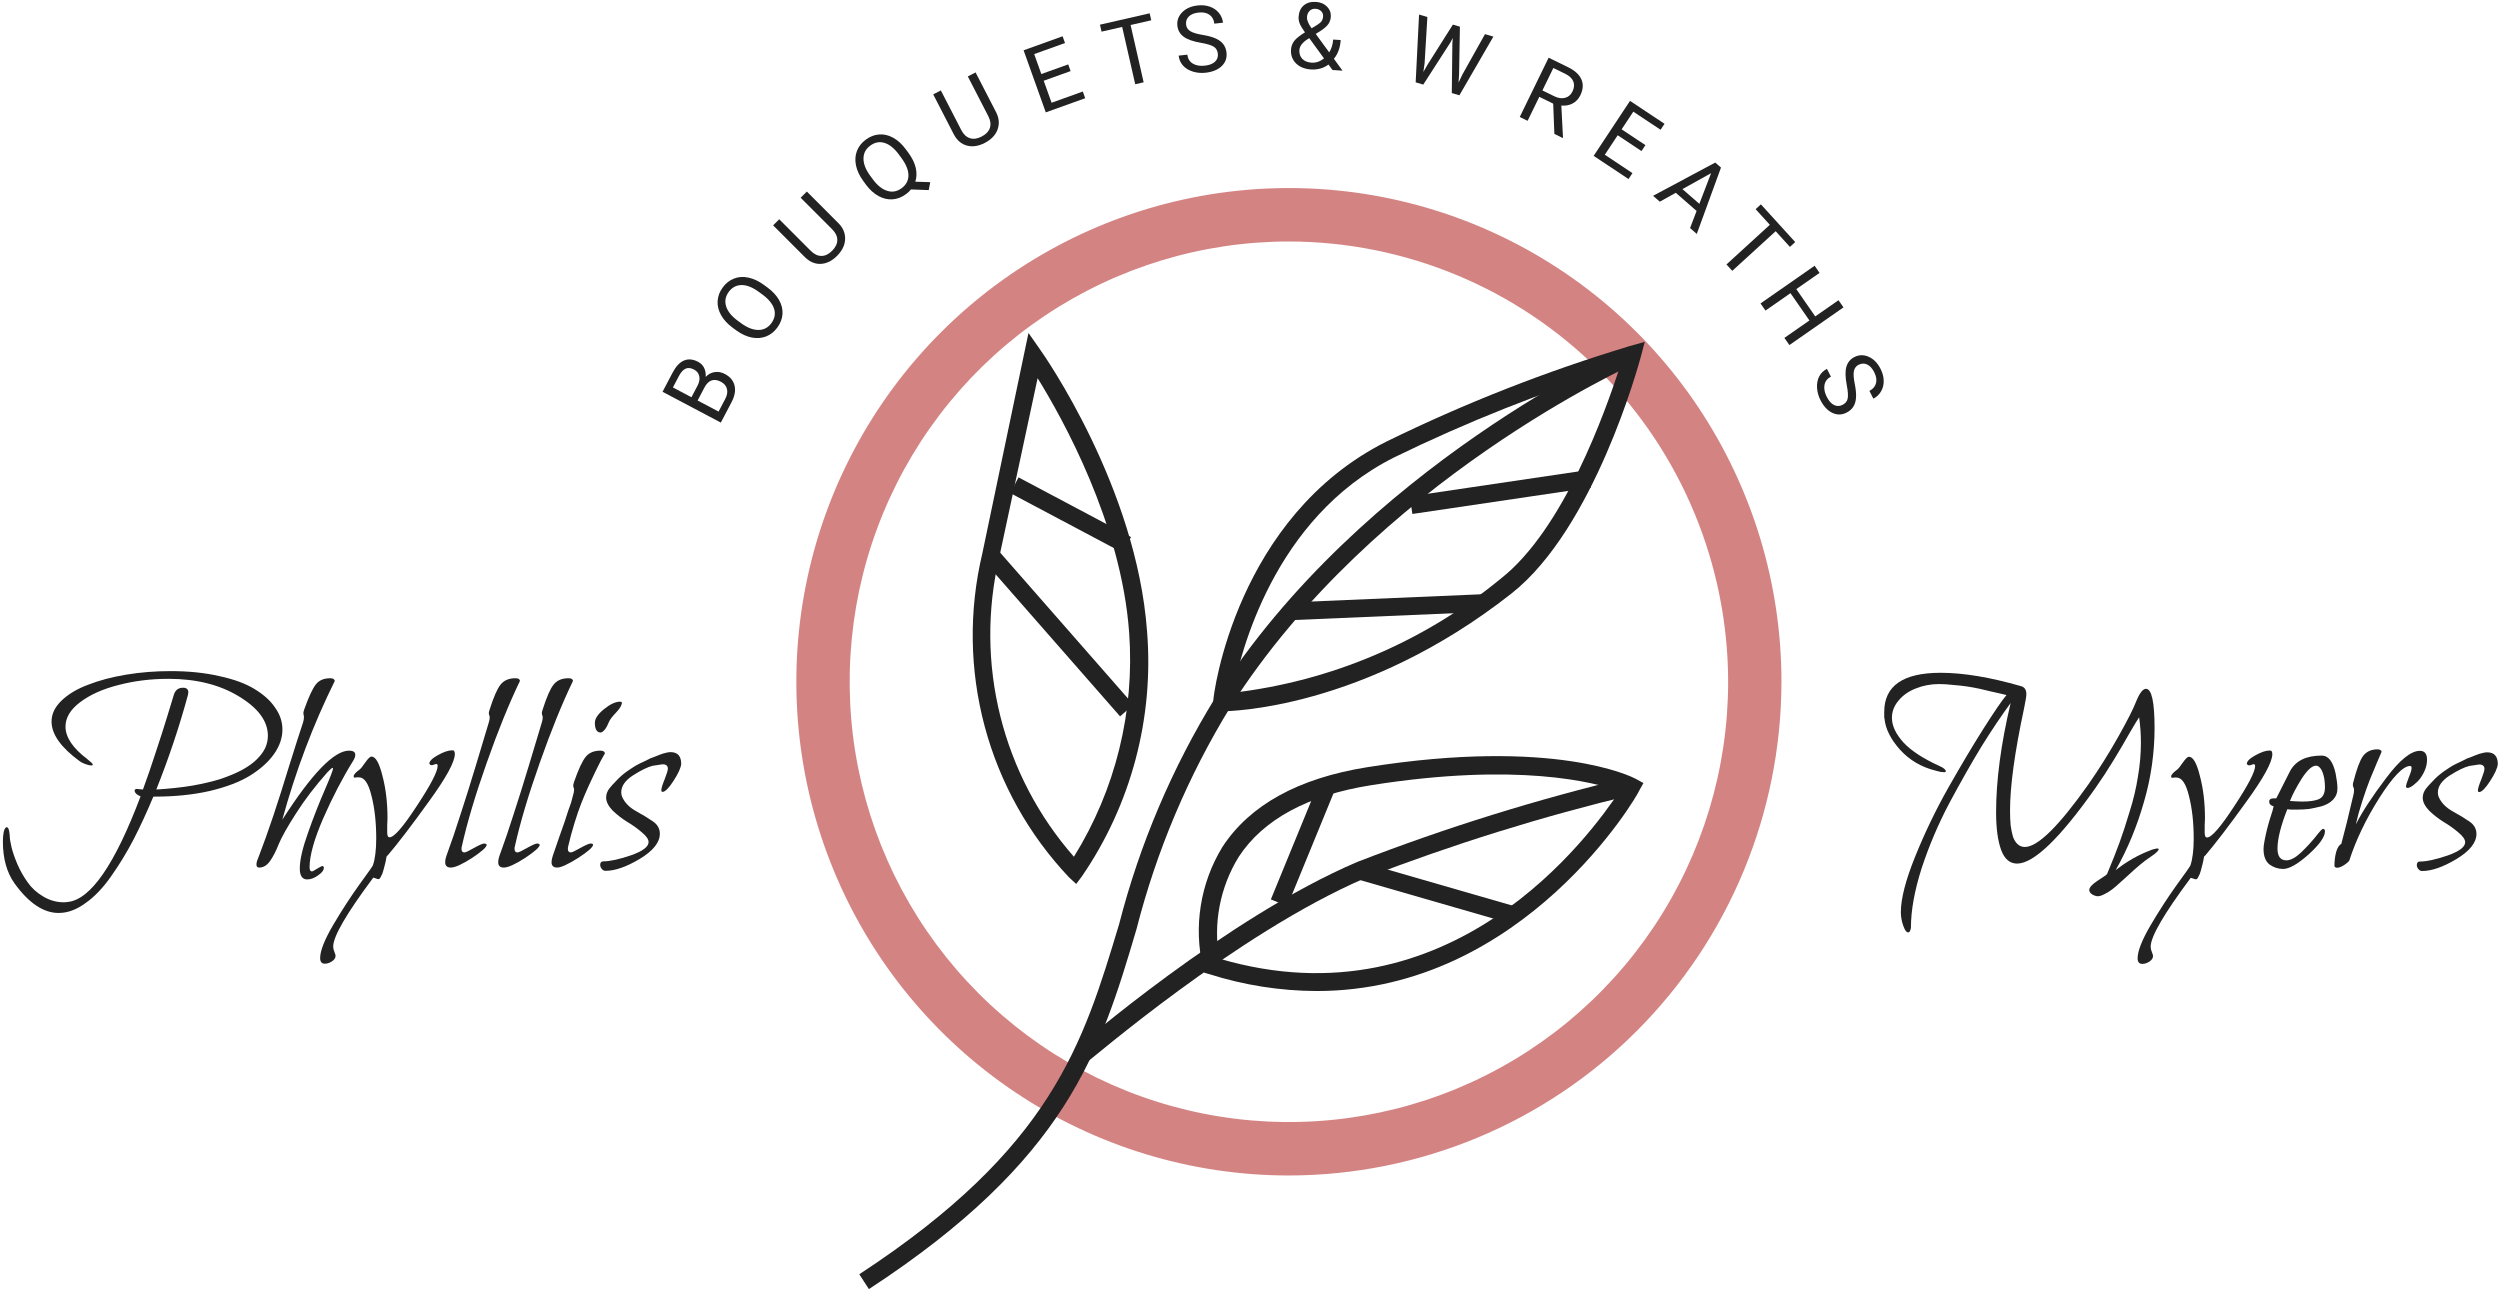
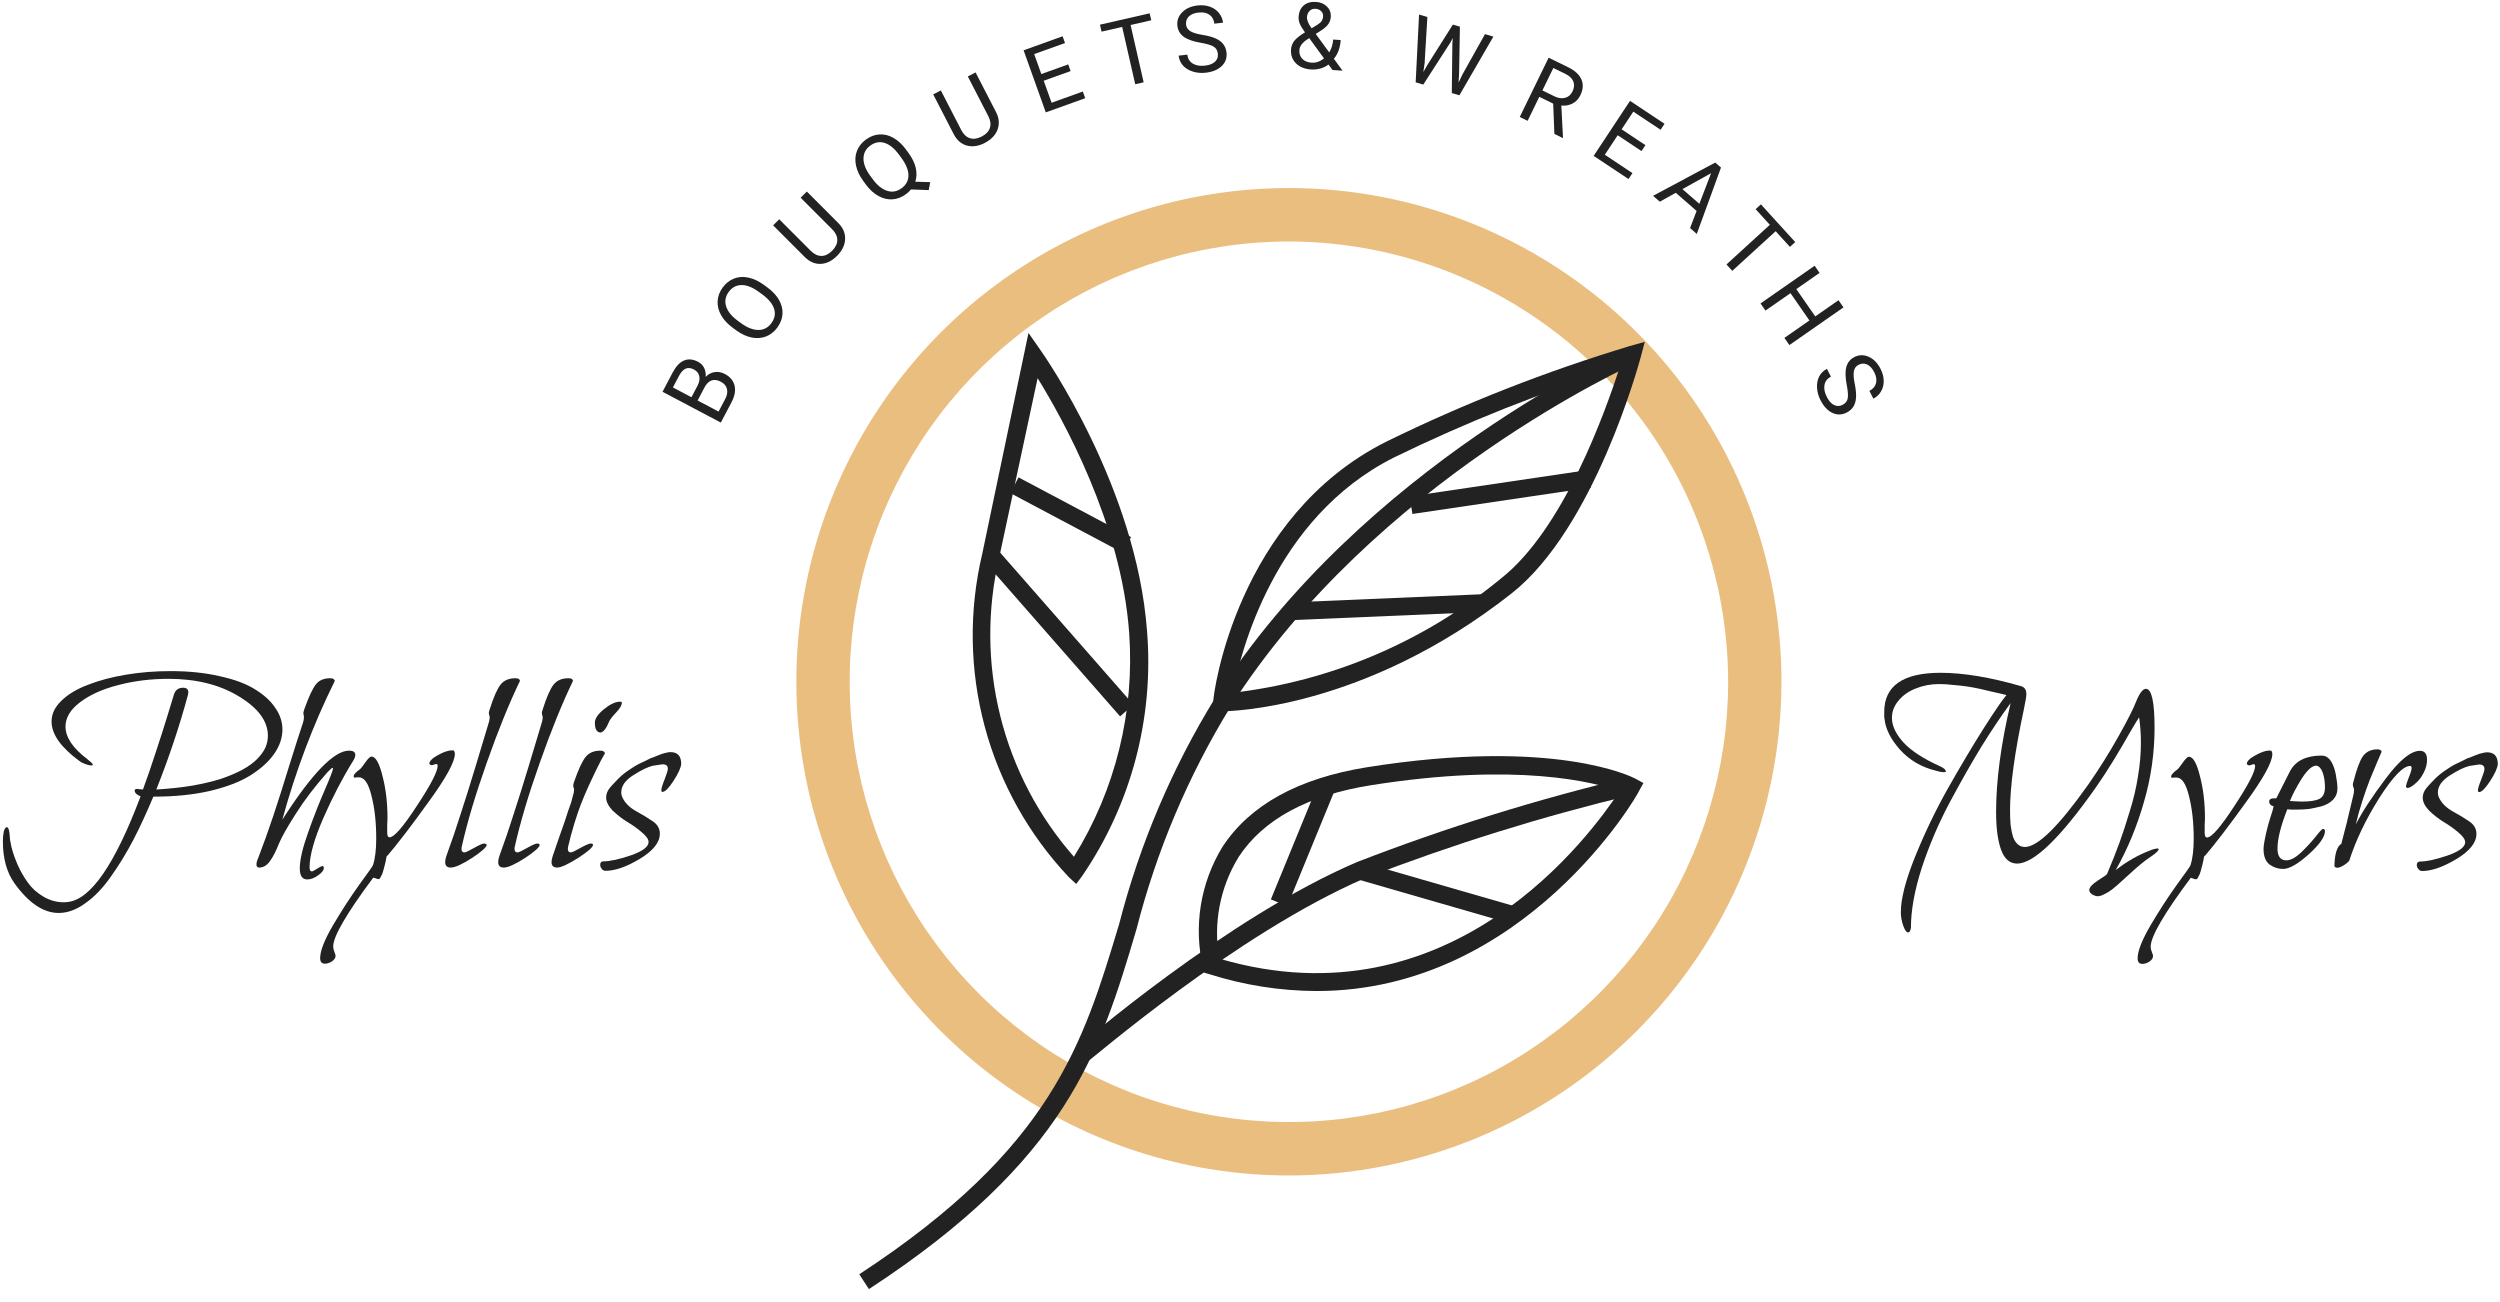
<svg xmlns="http://www.w3.org/2000/svg" width="194" height="101" viewBox="0 0 194 101" fill="none">
-   <path d="M100.019 91.218C92.459 91.218 85.069 88.971 78.784 84.761C72.498 80.551 67.599 74.567 64.706 67.567C61.813 60.566 61.056 52.862 62.531 45.431C64.006 37.999 67.646 31.172 72.992 25.814C78.337 20.456 85.148 16.807 92.562 15.329C99.976 13.85 107.662 14.609 114.646 17.509C121.63 20.409 127.599 25.319 131.799 31.62C135.999 37.92 138.241 45.328 138.241 52.905C138.229 63.062 134.198 72.801 127.033 79.983C119.867 87.165 110.152 91.206 100.019 91.218ZM100.019 18.74C93.278 18.74 86.688 20.743 81.082 24.497C75.477 28.252 71.108 33.588 68.529 39.831C65.949 46.073 65.274 52.943 66.589 59.57C67.904 66.198 71.15 72.285 75.917 77.064C80.684 81.842 86.757 85.096 93.369 86.414C99.981 87.732 106.834 87.056 113.063 84.47C119.291 81.884 124.614 77.505 128.359 71.886C132.105 66.268 134.104 59.662 134.104 52.905C134.092 43.847 130.497 35.164 124.107 28.759C117.718 22.355 109.055 18.752 100.019 18.74Z" fill="#ab0909" fill-opacity="0.5" />
+   <path d="M100.019 91.218C92.459 91.218 85.069 88.971 78.784 84.761C72.498 80.551 67.599 74.567 64.706 67.567C61.813 60.566 61.056 52.862 62.531 45.431C64.006 37.999 67.646 31.172 72.992 25.814C78.337 20.456 85.148 16.807 92.562 15.329C99.976 13.85 107.662 14.609 114.646 17.509C121.63 20.409 127.599 25.319 131.799 31.62C135.999 37.92 138.241 45.328 138.241 52.905C138.229 63.062 134.198 72.801 127.033 79.983C119.867 87.165 110.152 91.206 100.019 91.218ZM100.019 18.74C93.278 18.74 86.688 20.743 81.082 24.497C75.477 28.252 71.108 33.588 68.529 39.831C65.949 46.073 65.274 52.943 66.589 59.57C67.904 66.198 71.15 72.285 75.917 77.064C80.684 81.842 86.757 85.096 93.369 86.414C99.981 87.732 106.834 87.056 113.063 84.47C119.291 81.884 124.614 77.505 128.359 71.886C132.105 66.268 134.104 59.662 134.104 52.905C134.092 43.847 130.497 35.164 124.107 28.759C117.718 22.355 109.055 18.752 100.019 18.74Z" fill="#D47E00" fill-opacity="0.5" />
  <path d="M83.514 68.596L82.961 68.087C79.842 64.792 77.591 60.768 76.415 56.381C75.239 51.995 75.174 47.383 76.225 42.964L79.81 25.836L80.721 27.139C81.02 27.558 88.189 37.799 89.011 48.983C89.557 55.714 87.775 62.428 83.962 67.997L83.514 68.596ZM80.527 29.31L77.54 43.248C76.587 47.304 76.616 51.529 77.624 55.571C78.632 59.614 80.59 63.355 83.335 66.484C86.564 61.286 88.065 55.195 87.622 49.087C87.009 40.613 82.454 32.469 80.497 29.31H80.527Z" fill="#222222" />
  <path d="M102.17 76.904C99.336 76.893 96.52 76.448 93.82 75.587L93.447 75.482L93.357 75.108C92.606 71.908 93.143 68.541 94.851 65.736C96.972 62.472 100.751 60.391 106.083 59.537C120.676 57.217 126.665 60.301 126.904 60.421L127.531 60.765L127.188 61.379C127.173 61.558 118.346 76.904 102.17 76.904ZM94.612 74.389C112.64 79.689 123.454 64.762 125.679 61.394C123.753 60.705 117.763 59.133 106.411 60.93C101.482 61.708 98.017 63.595 96.12 66.499C94.671 68.855 94.134 71.663 94.612 74.389Z" fill="#222222" />
  <path d="M94.836 55.196H94.059L94.149 54.417C94.149 53.833 95.956 40.089 107.591 34.265C113.674 31.285 119.988 28.807 126.471 26.854L127.636 26.525L127.322 27.708C127.173 28.247 123.723 40.988 117.3 46.048C105.814 55.091 95.284 55.196 94.836 55.196ZM125.679 28.546C119.682 30.415 113.835 32.737 108.189 35.493C98.809 40.194 96.24 50.749 95.657 53.758C103.284 52.87 110.495 49.804 116.434 44.925C121.378 41.062 124.589 31.855 125.679 28.546Z" fill="#222222" />
  <path d="M67.427 100.036L66.681 98.883C81.632 89.092 84.037 81.037 86.845 71.71C88.439 65.508 90.957 59.583 94.313 54.133C105.709 36.167 126.217 26.974 126.426 26.884L126.979 28.157C126.785 28.247 106.65 37.275 95.478 54.866C92.199 60.216 89.742 66.031 88.189 72.114C85.351 81.696 82.812 89.975 67.427 100.036Z" fill="#222222" />
  <path d="M84.425 82.354L83.529 81.306C83.648 81.216 95.15 71.23 105.321 66.888C112.22 64.217 119.291 62.016 126.486 60.301L126.8 61.648C119.692 63.347 112.706 65.523 105.889 68.161C95.896 72.473 84.545 82.354 84.425 82.354Z" fill="#222222" />
  <path d="M105.776 66.929L105.396 68.252L117.524 71.754L117.904 70.431L105.776 66.929Z" fill="#222222" />
  <path d="M102.207 61.042L98.619 69.794L99.89 70.318L103.478 61.566L102.207 61.042Z" fill="#222222" />
  <path d="M115.121 46.109L100.242 46.742L100.301 48.118L115.179 47.485L115.121 46.109Z" fill="#222222" />
  <path d="M123.259 36.469L109.399 38.521L109.6 39.884L123.46 37.832L123.259 36.469Z" fill="#222222" />
  <path d="M77.404 42.645L76.372 43.553L86.918 55.59L87.95 54.681L77.404 42.645Z" fill="#222222" />
  <path d="M79.039 37.045L78.396 38.263L87.122 42.893L87.765 41.676L79.039 37.045Z" fill="#222222" />
  <path d="M10.633 61.22C10.679 61.22 10.748 61.228 10.84 61.243C10.947 61.259 11.032 61.266 11.093 61.266C11.431 60.345 11.761 59.386 12.083 58.388C12.421 57.375 12.728 56.415 13.004 55.509C13.281 54.604 13.45 54.051 13.511 53.851C13.634 53.529 13.864 53.368 14.202 53.368C14.478 53.368 14.616 53.491 14.616 53.736C14.616 53.767 14.609 53.798 14.593 53.828C14.593 53.844 14.593 53.867 14.593 53.897C13.933 56.338 13.112 58.795 12.129 61.266C13.143 61.205 14.071 61.105 14.916 60.967C15.775 60.813 16.52 60.637 17.149 60.437C17.779 60.222 18.324 59.992 18.784 59.746C19.26 59.485 19.644 59.209 19.936 58.917C20.227 58.626 20.442 58.334 20.581 58.042C20.719 57.735 20.788 57.421 20.788 57.098C20.788 55.962 20.035 54.941 18.531 54.036C17.042 53.13 15.223 52.677 13.073 52.677C11.707 52.677 10.41 52.838 9.182 53.16C7.969 53.468 6.979 53.913 6.211 54.496C5.459 55.064 5.083 55.694 5.083 56.384C5.083 57.213 5.651 58.058 6.787 58.917C7.063 59.132 7.201 59.27 7.201 59.332C7.201 59.378 7.163 59.401 7.086 59.401C6.979 59.401 6.818 59.363 6.603 59.286C6.403 59.209 6.257 59.132 6.165 59.056C4.722 57.996 4.001 56.975 4.001 55.993C4.001 55.41 4.254 54.872 4.761 54.381C5.283 53.874 5.973 53.46 6.833 53.138C7.693 52.8 8.675 52.539 9.781 52.355C10.886 52.17 12.037 52.078 13.235 52.078C14.647 52.078 15.914 52.209 17.034 52.47C18.17 52.715 19.084 53.053 19.774 53.483C20.481 53.913 21.01 54.396 21.363 54.934C21.732 55.456 21.916 56.016 21.916 56.615C21.916 57.259 21.701 57.889 21.271 58.503C20.841 59.117 20.22 59.677 19.406 60.184C18.608 60.675 17.564 61.074 16.274 61.381C14.985 61.673 13.557 61.819 11.991 61.819C11.96 61.819 11.93 61.819 11.899 61.819C11.393 63.032 10.878 64.145 10.356 65.158C9.834 66.156 9.259 67.1 8.629 67.99C8 68.896 7.332 69.594 6.626 70.086C5.935 70.592 5.244 70.846 4.553 70.846C3.371 70.846 2.228 70.078 1.122 68.543C0.523 67.699 0.224 66.616 0.224 65.296C0.224 65.004 0.247 64.751 0.293 64.536C0.355 64.306 0.431 64.191 0.523 64.191C0.646 64.191 0.723 64.406 0.754 64.835C0.754 65.05 0.8 65.35 0.892 65.734C0.984 66.117 1.138 66.563 1.352 67.069C1.567 67.56 1.828 68.021 2.135 68.451C2.442 68.896 2.842 69.264 3.333 69.556C3.839 69.863 4.377 70.017 4.945 70.017C5.052 70.017 5.152 70.009 5.244 69.994C7.025 69.825 8.913 67.092 10.909 61.796C10.786 61.75 10.679 61.688 10.586 61.612C10.494 61.52 10.448 61.435 10.448 61.358C10.448 61.266 10.51 61.22 10.633 61.22Z" fill="#222222" />
  <path d="M27.409 59.033C26.579 60.368 25.804 61.857 25.083 63.5C24.377 65.127 24.023 66.394 24.023 67.299C24.023 67.514 24.085 67.622 24.208 67.622C24.254 67.622 24.384 67.553 24.599 67.415C24.829 67.276 24.968 67.207 25.014 67.207C25.09 67.207 25.129 67.253 25.129 67.346C25.129 67.53 24.983 67.722 24.691 67.921C24.4 68.136 24.116 68.244 23.839 68.244C23.456 68.244 23.264 67.96 23.264 67.392C23.264 66.731 23.479 65.803 23.908 64.605C24.338 63.392 24.768 62.295 25.198 61.312C25.628 60.314 25.843 59.754 25.843 59.631C25.843 59.601 25.835 59.585 25.82 59.585C25.758 59.585 25.62 59.7 25.405 59.931C24.438 61.021 23.624 62.088 22.964 63.132C22.304 64.16 21.859 64.951 21.629 65.503C21.414 66.056 21.183 66.501 20.938 66.839C20.707 67.161 20.431 67.323 20.109 67.323C19.971 67.323 19.901 67.246 19.901 67.092C19.901 66.954 19.94 66.8 20.017 66.632C20.431 65.557 20.83 64.444 21.214 63.293C21.598 62.141 22.005 60.859 22.435 59.447C22.88 58.019 23.241 56.891 23.517 56.062C23.563 55.924 23.586 55.786 23.586 55.648C23.586 55.586 23.578 55.532 23.563 55.486C23.548 55.425 23.54 55.379 23.54 55.348C23.54 55.287 23.563 55.187 23.609 55.049C23.962 54.066 24.261 53.422 24.507 53.114C24.753 52.792 25.129 52.631 25.635 52.631C25.835 52.631 25.95 52.7 25.981 52.838C24.308 56.215 22.949 59.808 21.905 63.615C24.192 60.038 25.919 58.25 27.086 58.25C27.409 58.25 27.57 58.357 27.57 58.572C27.57 58.71 27.516 58.864 27.409 59.033Z" fill="#222222" />
  <path d="M35.228 58.25C35.274 58.326 35.297 58.411 35.297 58.503C35.297 59.117 34.622 60.353 33.271 62.21C31.935 64.068 30.86 65.473 30.047 66.424V66.378C30.031 66.378 30.008 66.44 29.978 66.563C29.962 66.685 29.932 66.839 29.886 67.023C29.84 67.207 29.794 67.384 29.747 67.553C29.701 67.737 29.64 67.891 29.563 68.013C29.502 68.151 29.44 68.221 29.379 68.221C29.318 68.221 29.233 68.198 29.126 68.151C29.034 68.121 28.98 68.105 28.965 68.105C26.892 70.884 25.856 72.665 25.856 73.448C25.856 73.586 25.887 73.724 25.948 73.862C26.009 74.016 26.04 74.116 26.04 74.162C26.04 74.331 25.948 74.476 25.764 74.599C25.579 74.722 25.395 74.783 25.211 74.783C24.965 74.783 24.843 74.638 24.843 74.346C24.843 73.793 25.173 72.949 25.833 71.813C26.493 70.692 27.168 69.648 27.859 68.681C28.565 67.714 28.926 67.2 28.942 67.138C29.11 66.632 29.195 65.941 29.195 65.066C29.195 63.807 29.072 62.702 28.826 61.75C28.596 60.798 28.274 60.322 27.859 60.322C27.813 60.322 27.752 60.322 27.675 60.322L27.537 60.345C27.475 60.345 27.445 60.307 27.445 60.23C27.445 60.107 27.613 59.923 27.951 59.677C27.997 59.647 28.128 59.478 28.343 59.171C28.558 58.864 28.719 58.71 28.826 58.71C29.149 58.71 29.433 59.209 29.678 60.207C29.939 61.19 30.07 62.287 30.07 63.5C30.07 63.623 30.062 63.807 30.047 64.053C30.047 64.298 30.047 64.482 30.047 64.605C30.047 64.851 30.108 64.974 30.231 64.974C30.584 64.974 31.29 64.16 32.349 62.533C33.424 60.906 33.962 59.869 33.962 59.424C33.962 59.332 33.923 59.286 33.846 59.286C33.816 59.286 33.762 59.301 33.685 59.332C33.608 59.363 33.547 59.378 33.501 59.378C33.424 59.378 33.363 59.34 33.317 59.263C33.317 59.063 33.539 58.841 33.984 58.595C34.43 58.349 34.791 58.227 35.067 58.227C35.144 58.227 35.197 58.234 35.228 58.25Z" fill="#222222" />
  <path d="M40.349 52.838C39.505 54.588 38.645 56.707 37.77 59.194C36.895 61.665 36.25 63.83 35.836 65.688C35.82 65.734 35.812 65.795 35.812 65.872C35.812 66.056 35.889 66.148 36.043 66.148C36.135 66.148 36.38 66.033 36.78 65.803C37.194 65.572 37.455 65.457 37.563 65.457C37.655 65.457 37.724 65.488 37.77 65.549C37.77 65.734 37.386 66.079 36.618 66.586C35.851 67.077 35.306 67.323 34.983 67.323C34.692 67.323 34.546 67.184 34.546 66.908C34.546 66.754 34.577 66.593 34.638 66.424C35.037 65.334 35.406 64.252 35.743 63.178C36.096 62.103 36.496 60.829 36.941 59.355C37.386 57.866 37.716 56.768 37.931 56.062C37.977 55.924 38 55.786 38 55.648C38 55.586 37.985 55.532 37.954 55.486C37.939 55.425 37.931 55.371 37.931 55.325C37.931 55.279 37.954 55.187 38 55.049C38.307 54.082 38.591 53.437 38.852 53.114C39.113 52.792 39.497 52.631 40.004 52.631C40.218 52.631 40.334 52.7 40.349 52.838Z" fill="#222222" />
  <path d="M44.464 52.838C43.62 54.588 42.76 56.707 41.885 59.194C41.01 61.665 40.365 63.83 39.951 65.688C39.935 65.734 39.928 65.795 39.928 65.872C39.928 66.056 40.005 66.148 40.158 66.148C40.25 66.148 40.496 66.033 40.895 65.803C41.309 65.572 41.57 65.457 41.678 65.457C41.77 65.457 41.839 65.488 41.885 65.549C41.885 65.734 41.501 66.079 40.734 66.586C39.966 67.077 39.421 67.323 39.099 67.323C38.807 67.323 38.661 67.184 38.661 66.908C38.661 66.754 38.692 66.593 38.753 66.424C39.153 65.334 39.521 64.252 39.859 63.178C40.212 62.103 40.611 60.829 41.056 59.355C41.501 57.866 41.831 56.768 42.046 56.062C42.092 55.924 42.115 55.786 42.115 55.648C42.115 55.586 42.1 55.532 42.069 55.486C42.054 55.425 42.046 55.371 42.046 55.325C42.046 55.279 42.069 55.187 42.115 55.049C42.422 54.082 42.706 53.437 42.967 53.114C43.228 52.792 43.612 52.631 44.119 52.631C44.334 52.631 44.449 52.7 44.464 52.838Z" fill="#222222" />
  <path d="M48.257 54.519C48.257 54.719 48.111 54.972 47.82 55.279C47.528 55.586 47.344 55.824 47.267 55.993C47.067 56.499 46.852 56.783 46.622 56.845C46.315 56.845 46.162 56.592 46.162 56.085C46.162 55.763 46.4 55.41 46.875 55.026C47.351 54.642 47.766 54.45 48.119 54.45C48.196 54.45 48.242 54.473 48.257 54.519ZM46.944 58.457C46.914 58.503 46.806 58.695 46.622 59.033C46.453 59.37 46.307 59.662 46.185 59.908C46.062 60.153 45.893 60.514 45.678 60.99C45.463 61.466 45.271 61.919 45.102 62.349C44.934 62.778 44.757 63.293 44.573 63.891C44.389 64.49 44.227 65.089 44.089 65.688C44.074 65.734 44.066 65.795 44.066 65.872C44.066 66.056 44.143 66.148 44.296 66.148C44.389 66.148 44.634 66.033 45.033 65.803C45.448 65.572 45.716 65.457 45.839 65.457C45.947 65.457 46.008 65.488 46.023 65.549C46.023 65.734 45.632 66.079 44.849 66.586C44.066 67.077 43.529 67.323 43.237 67.323C42.945 67.323 42.8 67.184 42.8 66.908C42.8 66.77 42.83 66.609 42.892 66.424C43.06 65.948 43.229 65.457 43.398 64.951C43.583 64.444 43.721 64.053 43.813 63.776C43.905 63.5 43.997 63.216 44.089 62.924C44.197 62.633 44.273 62.418 44.319 62.279C44.365 62.126 44.404 61.98 44.434 61.842C44.481 61.688 44.511 61.573 44.527 61.496C44.542 61.42 44.55 61.343 44.55 61.266C44.55 61.205 44.534 61.151 44.504 61.105C44.488 61.044 44.481 60.998 44.481 60.967C44.481 60.906 44.504 60.806 44.55 60.667C44.887 59.7 45.187 59.056 45.448 58.733C45.709 58.411 46.093 58.25 46.599 58.25C46.799 58.25 46.914 58.319 46.944 58.457Z" fill="#222222" />
  <path d="M52.862 59.286C52.831 59.593 52.632 60.03 52.263 60.598C51.895 61.166 51.611 61.45 51.411 61.45C51.35 61.45 51.319 61.404 51.319 61.312C51.319 61.174 51.404 60.898 51.572 60.483C51.741 60.053 51.826 59.777 51.826 59.654C51.826 59.424 51.688 59.309 51.411 59.309C51.365 59.309 51.112 59.347 50.651 59.424C50.267 59.516 49.761 59.762 49.131 60.161C48.517 60.56 48.21 60.998 48.21 61.474C48.21 61.642 48.249 61.796 48.325 61.934C48.525 62.333 48.87 62.671 49.362 62.947C49.868 63.224 50.298 63.485 50.651 63.73C51.02 63.976 51.204 64.298 51.204 64.697C51.204 65.373 50.682 66.025 49.638 66.655C48.609 67.269 47.727 67.576 46.99 67.576C46.867 67.576 46.767 67.522 46.691 67.415C46.614 67.323 46.575 67.223 46.575 67.115C46.575 66.931 46.66 66.839 46.829 66.839C47.335 66.839 48.041 66.685 48.947 66.378C49.868 66.056 50.329 65.711 50.329 65.342C50.329 65.127 50.152 64.874 49.799 64.582C49.462 64.29 49.085 64.022 48.671 63.776C48.272 63.531 47.896 63.239 47.542 62.901C47.205 62.548 47.036 62.21 47.036 61.888C47.036 61.627 47.128 61.381 47.312 61.151C47.45 60.982 47.596 60.821 47.75 60.667C47.903 60.499 48.049 60.353 48.187 60.23C48.325 60.107 48.479 59.984 48.648 59.862C48.832 59.739 48.993 59.631 49.131 59.539C49.27 59.447 49.431 59.355 49.615 59.263C49.799 59.171 49.945 59.102 50.053 59.056C50.16 58.994 50.298 58.925 50.467 58.848C50.651 58.772 50.774 58.725 50.836 58.71C50.912 58.679 51.027 58.633 51.181 58.572C51.334 58.511 51.419 58.48 51.434 58.48C51.695 58.403 51.895 58.365 52.033 58.365C52.586 58.365 52.862 58.672 52.862 59.286Z" fill="#222222" />
  <path d="M166.526 53.452C166.971 53.452 167.194 54.473 167.194 56.514C167.194 57.451 167.125 58.41 166.986 59.393C166.848 60.36 166.641 61.312 166.365 62.248C166.104 63.169 165.789 64.075 165.421 64.966C165.052 65.856 164.638 66.708 164.177 67.522C165.021 66.862 165.904 66.355 166.825 66.002C166.963 65.94 167.079 65.902 167.171 65.887C167.278 65.856 167.363 65.841 167.424 65.841C167.485 65.856 167.516 65.871 167.516 65.887C167.516 66.009 167.309 66.209 166.894 66.485C166.633 66.654 166.357 66.862 166.065 67.107C165.774 67.353 165.513 67.583 165.282 67.798C165.052 68.013 164.814 68.228 164.569 68.443C164.323 68.673 164.1 68.865 163.901 69.018C163.701 69.172 163.502 69.295 163.302 69.387C163.102 69.494 162.926 69.548 162.772 69.548C162.696 69.548 162.604 69.525 162.496 69.479C162.404 69.448 162.32 69.394 162.243 69.318C162.166 69.241 162.128 69.156 162.128 69.064C162.128 68.865 162.35 68.619 162.795 68.328C163.256 68.036 163.494 67.867 163.509 67.821C163.908 66.869 164.231 66.055 164.476 65.38C164.722 64.704 164.983 63.906 165.259 62.985C165.551 62.064 165.766 61.158 165.904 60.268C166.058 59.377 166.134 58.495 166.134 57.62C166.134 56.96 166.088 56.307 165.996 55.662C165.889 55.816 165.651 56.207 165.282 56.837C164.929 57.466 164.515 58.172 164.039 58.955C163.563 59.738 163.087 60.468 162.611 61.143C159.863 65.042 157.837 67 156.532 67.015C155.964 67.015 155.549 66.662 155.288 65.956C155.027 65.234 154.897 64.259 154.897 63.031C154.897 60.56 155.273 57.735 156.025 54.557C155.304 55.54 154.552 56.66 153.769 57.919C153.001 59.178 152.172 60.636 151.282 62.294C150.407 63.952 149.685 65.649 149.117 67.383C148.564 69.118 148.288 70.653 148.288 71.989V72.012C148.242 72.242 148.173 72.357 148.081 72.357C147.943 72.357 147.812 72.181 147.689 71.828C147.567 71.475 147.505 71.129 147.505 70.791C147.505 69.748 147.874 68.312 148.61 66.485C149.347 64.659 150.199 62.885 151.167 61.166C152.149 59.431 153.062 57.896 153.907 56.56C154.766 55.209 155.365 54.334 155.703 53.935C155.626 53.92 155.465 53.882 155.219 53.82C154.974 53.759 154.736 53.705 154.505 53.659C154.275 53.598 153.984 53.529 153.63 53.452C153.277 53.375 152.94 53.314 152.617 53.267C152.31 53.221 151.957 53.183 151.558 53.152C151.174 53.106 150.813 53.083 150.476 53.083C149.831 53.083 149.225 53.198 148.656 53.429C148.104 53.644 147.659 53.958 147.321 54.373C146.983 54.772 146.814 55.217 146.814 55.708C146.814 56.322 147.114 56.96 147.712 57.62C148.311 58.264 149.255 58.879 150.545 59.462C150.821 59.585 150.975 59.715 151.005 59.853C151.005 59.869 150.99 59.884 150.959 59.9C150.944 59.915 150.913 59.922 150.867 59.922C150.79 59.922 150.698 59.915 150.591 59.9C150.499 59.869 150.376 59.838 150.222 59.807C149.102 59.531 148.173 58.986 147.436 58.172C146.715 57.359 146.315 56.56 146.239 55.778C146.239 55.747 146.231 55.716 146.216 55.685C146.216 55.639 146.216 55.601 146.216 55.57C146.216 55.524 146.216 55.486 146.216 55.455C146.216 55.409 146.216 55.371 146.216 55.34C146.216 55.309 146.216 55.279 146.216 55.248C146.216 53.221 147.674 52.208 150.591 52.208C152.356 52.208 154.436 52.554 156.831 53.245C157.108 53.321 157.246 53.529 157.246 53.866C157.246 54.035 157.184 54.411 157.062 54.995C156.34 58.372 155.979 61.005 155.979 62.893C155.979 63.323 155.995 63.707 156.025 64.044C156.071 64.382 156.133 64.681 156.21 64.942C156.302 65.188 156.424 65.38 156.578 65.518C156.731 65.656 156.916 65.725 157.131 65.725C158.129 65.725 159.771 64.106 162.059 60.867C162.903 59.654 163.678 58.418 164.384 57.159C165.091 55.9 165.543 55.01 165.743 54.488C166.019 53.797 166.28 53.452 166.526 53.452Z" fill="#222222" />
  <path d="M176.264 58.264C176.31 58.341 176.333 58.426 176.333 58.518C176.333 59.132 175.658 60.368 174.307 62.225C172.971 64.083 171.896 65.487 171.083 66.439V66.393C171.067 66.393 171.044 66.455 171.014 66.578C170.998 66.7 170.968 66.854 170.922 67.038C170.876 67.222 170.83 67.399 170.783 67.568C170.737 67.752 170.676 67.905 170.599 68.028C170.538 68.166 170.476 68.235 170.415 68.235C170.354 68.235 170.269 68.212 170.162 68.166C170.07 68.136 170.016 68.12 170.001 68.12C167.928 70.899 166.892 72.68 166.892 73.463C166.892 73.601 166.923 73.739 166.984 73.877C167.045 74.031 167.076 74.13 167.076 74.177C167.076 74.345 166.984 74.491 166.8 74.614C166.615 74.737 166.431 74.798 166.247 74.798C166.001 74.798 165.879 74.652 165.879 74.361C165.879 73.808 166.209 72.964 166.869 71.828C167.529 70.707 168.204 69.663 168.895 68.696C169.601 67.729 169.962 67.215 169.978 67.153C170.146 66.647 170.231 65.956 170.231 65.081C170.231 63.822 170.108 62.717 169.862 61.765C169.632 60.813 169.31 60.337 168.895 60.337C168.849 60.337 168.788 60.337 168.711 60.337L168.573 60.36C168.511 60.36 168.481 60.322 168.481 60.245C168.481 60.122 168.65 59.938 168.987 59.692C169.033 59.661 169.164 59.493 169.379 59.186C169.594 58.879 169.755 58.725 169.862 58.725C170.185 58.725 170.469 59.224 170.714 60.222C170.975 61.204 171.106 62.302 171.106 63.515C171.106 63.638 171.098 63.822 171.083 64.067C171.083 64.313 171.083 64.497 171.083 64.62C171.083 64.866 171.144 64.989 171.267 64.989C171.62 64.989 172.326 64.175 173.386 62.548C174.46 60.92 174.998 59.884 174.998 59.439C174.998 59.347 174.959 59.301 174.882 59.301C174.852 59.301 174.798 59.316 174.721 59.347C174.644 59.377 174.583 59.393 174.537 59.393C174.46 59.393 174.399 59.355 174.353 59.278C174.353 59.078 174.575 58.855 175.021 58.61C175.466 58.364 175.827 58.242 176.103 58.242C176.18 58.242 176.233 58.249 176.264 58.264Z" fill="#222222" />
  <path d="M181.247 60.038C181.339 60.514 181.385 60.897 181.385 61.189C181.385 61.527 181.27 61.818 181.04 62.064C180.809 62.294 180.51 62.463 180.141 62.571C179.773 62.663 179.443 62.732 179.151 62.778C178.86 62.809 178.583 62.824 178.322 62.824C178.169 62.824 177.992 62.824 177.793 62.824C177.608 62.809 177.509 62.801 177.493 62.801C176.987 64.091 176.733 65.104 176.733 65.841C176.733 66.455 176.964 66.762 177.424 66.762C177.747 66.762 178.123 66.562 178.553 66.163C178.982 65.749 179.359 65.342 179.681 64.942C180.003 64.528 180.195 64.321 180.257 64.321C180.364 64.321 180.418 64.382 180.418 64.505C180.418 64.935 179.996 65.534 179.151 66.301C178.307 67.053 177.647 67.43 177.171 67.43C176.787 67.43 176.434 67.314 176.112 67.084C175.805 66.838 175.651 66.439 175.651 65.887C175.651 65.718 175.674 65.518 175.72 65.288C175.828 64.704 175.966 64.136 176.135 63.584C176.319 63.031 176.419 62.694 176.434 62.571C176.204 62.509 176.089 62.386 176.089 62.202C176.089 62.033 176.219 61.949 176.48 61.949H176.641C177.255 60.736 177.608 60.038 177.701 59.853C178.13 59.04 178.952 58.633 180.164 58.633C180.686 58.633 181.047 59.101 181.247 60.038ZM180.418 61.143C180.418 60.759 180.379 60.429 180.303 60.153C180.226 59.876 180.134 59.684 180.026 59.577C179.934 59.47 179.834 59.416 179.727 59.416C179.42 59.416 179.052 59.746 178.622 60.406C178.207 61.066 177.9 61.65 177.701 62.156C177.731 62.156 177.854 62.164 178.069 62.179C178.284 62.194 178.468 62.202 178.622 62.202C179.251 62.202 179.704 62.133 179.98 61.995C180.257 61.857 180.402 61.573 180.418 61.143Z" fill="#222222" />
  <path d="M187.808 60.406C187.685 60.575 187.516 60.744 187.301 60.913C187.102 61.066 186.948 61.143 186.841 61.143C186.749 61.143 186.703 61.097 186.703 61.005C186.703 60.943 186.772 60.728 186.91 60.36C187.063 59.992 187.14 59.738 187.14 59.6C187.14 59.493 187.102 59.439 187.025 59.439C186.488 59.439 185.689 60.268 184.63 61.926C183.586 63.584 182.811 65.204 182.304 66.785C182.212 66.907 182.066 67.03 181.867 67.153C181.667 67.276 181.498 67.337 181.36 67.337C181.268 67.337 181.199 67.299 181.153 67.222C181.153 66.808 181.199 66.432 181.291 66.094C181.399 65.756 181.529 65.557 181.683 65.495C182.02 64.221 182.258 63.269 182.397 62.64L182.627 61.673C182.658 61.565 182.673 61.442 182.673 61.304C182.673 61.227 182.658 61.158 182.627 61.097C182.596 61.035 182.581 60.974 182.581 60.913C182.581 60.821 182.596 60.736 182.627 60.659C182.872 59.692 183.118 59.032 183.364 58.679C183.625 58.326 184.001 58.149 184.492 58.149C184.676 58.149 184.784 58.211 184.814 58.334C184.799 58.38 184.684 58.648 184.469 59.139C184.269 59.631 184.078 60.091 183.893 60.521C183.724 60.951 183.533 61.496 183.318 62.156C183.103 62.816 182.934 63.423 182.811 63.975C183.318 62.977 184.101 61.78 185.16 60.383C186.219 58.971 187.094 58.264 187.785 58.264C188.153 58.264 188.338 58.495 188.338 58.955C188.338 59.431 188.161 59.915 187.808 60.406Z" fill="#222222" />
  <path d="M193.83 59.301C193.8 59.608 193.6 60.045 193.232 60.613C192.863 61.181 192.579 61.465 192.38 61.465C192.318 61.465 192.288 61.419 192.288 61.327C192.288 61.189 192.372 60.913 192.541 60.498C192.71 60.068 192.794 59.792 192.794 59.669C192.794 59.439 192.656 59.324 192.38 59.324C192.334 59.324 192.08 59.362 191.62 59.439C191.236 59.531 190.729 59.777 190.1 60.176C189.486 60.575 189.179 61.013 189.179 61.488C189.179 61.657 189.217 61.811 189.294 61.949C189.494 62.348 189.839 62.686 190.33 62.962C190.837 63.239 191.267 63.499 191.62 63.745C191.988 63.991 192.172 64.313 192.172 64.712C192.172 65.388 191.651 66.04 190.607 66.67C189.578 67.284 188.695 67.591 187.958 67.591C187.836 67.591 187.736 67.537 187.659 67.43C187.582 67.337 187.544 67.238 187.544 67.13C187.544 66.946 187.628 66.854 187.797 66.854C188.304 66.854 189.01 66.7 189.916 66.393C190.837 66.071 191.297 65.725 191.297 65.357C191.297 65.142 191.121 64.889 190.768 64.597C190.43 64.305 190.054 64.037 189.639 63.791C189.24 63.545 188.864 63.254 188.511 62.916C188.173 62.563 188.004 62.225 188.004 61.903C188.004 61.642 188.097 61.396 188.281 61.166C188.419 60.997 188.565 60.836 188.718 60.682C188.872 60.514 189.018 60.368 189.156 60.245C189.294 60.122 189.448 59.999 189.616 59.876C189.801 59.754 189.962 59.646 190.1 59.554C190.238 59.462 190.399 59.37 190.584 59.278C190.768 59.186 190.914 59.117 191.021 59.071C191.129 59.009 191.267 58.94 191.436 58.863C191.62 58.786 191.743 58.74 191.804 58.725C191.881 58.694 191.996 58.648 192.149 58.587C192.303 58.526 192.387 58.495 192.403 58.495C192.664 58.418 192.863 58.38 193.001 58.38C193.554 58.38 193.83 58.687 193.83 59.301Z" fill="#222222" />
  <path d="M55.935 32.793L51.413 30.401L52.192 28.921C52.451 28.43 52.746 28.115 53.079 27.976C53.413 27.834 53.779 27.869 54.176 28.079C54.388 28.191 54.543 28.35 54.644 28.556C54.742 28.762 54.781 28.992 54.761 29.247C54.958 29.038 55.19 28.914 55.457 28.875C55.722 28.833 55.988 28.882 56.253 29.022C56.659 29.237 56.908 29.537 57.002 29.923C57.095 30.309 57.015 30.742 56.762 31.223L55.935 32.793ZM54.135 31.078L55.762 31.939L56.281 30.953C56.427 30.675 56.471 30.419 56.412 30.183C56.352 29.945 56.196 29.759 55.943 29.625C55.399 29.337 54.97 29.49 54.658 30.083L54.135 31.078ZM53.656 30.825L54.131 29.923C54.268 29.662 54.313 29.419 54.264 29.195C54.217 28.968 54.081 28.796 53.857 28.677C53.609 28.546 53.391 28.523 53.202 28.609C53.012 28.694 52.839 28.885 52.683 29.181L52.218 30.064L53.656 30.825Z" fill="#222222" />
  <path d="M59.542 22.3C59.946 22.595 60.251 22.922 60.454 23.279C60.656 23.635 60.745 23.996 60.722 24.363C60.7 24.729 60.567 25.078 60.325 25.412C60.088 25.738 59.798 25.969 59.456 26.105C59.112 26.24 58.742 26.269 58.345 26.194C57.947 26.116 57.552 25.936 57.16 25.655L56.862 25.438C56.464 25.148 56.164 24.822 55.96 24.461C55.756 24.101 55.665 23.735 55.687 23.366C55.709 22.993 55.838 22.644 56.075 22.318C56.316 21.986 56.608 21.753 56.953 21.619C57.296 21.481 57.669 21.455 58.073 21.541C58.475 21.625 58.877 21.815 59.281 22.109L59.542 22.3ZM58.88 22.648C58.39 22.29 57.943 22.114 57.539 22.121C57.133 22.126 56.801 22.306 56.543 22.66C56.293 23.005 56.227 23.373 56.345 23.764C56.463 24.151 56.752 24.518 57.214 24.863L57.517 25.085C57.992 25.432 58.438 25.605 58.855 25.605C59.272 25.602 59.607 25.425 59.862 25.074C60.118 24.722 60.189 24.356 60.074 23.976C59.957 23.595 59.661 23.227 59.187 22.872L58.88 22.648Z" fill="#222222" />
  <path d="M62.609 14.863L65.068 17.324C65.407 17.667 65.579 18.055 65.582 18.486C65.588 18.915 65.421 19.326 65.084 19.717L64.963 19.849C64.568 20.246 64.146 20.455 63.698 20.477C63.249 20.499 62.836 20.324 62.459 19.953L59.995 17.487L60.467 17.014L62.915 19.465C63.177 19.727 63.452 19.859 63.742 19.86C64.03 19.86 64.307 19.726 64.573 19.459C64.842 19.189 64.976 18.91 64.974 18.623C64.974 18.334 64.843 18.059 64.582 17.797L62.131 15.344L62.609 14.863Z" fill="#222222" />
  <path d="M70.496 11.864C70.789 12.262 70.978 12.652 71.064 13.034C71.149 13.414 71.136 13.77 71.028 14.1L72.187 14.136L72.068 14.752L70.693 14.701C70.582 14.835 70.451 14.958 70.3 15.069C69.976 15.309 69.631 15.441 69.263 15.468C68.895 15.492 68.533 15.409 68.177 15.217C67.822 15.022 67.499 14.732 67.21 14.345L66.992 14.048C66.7 13.652 66.512 13.251 66.426 12.845C66.341 12.44 66.364 12.064 66.497 11.719C66.63 11.37 66.859 11.076 67.183 10.837C67.515 10.592 67.865 10.457 68.234 10.433C68.604 10.407 68.968 10.495 69.326 10.697C69.682 10.897 70.008 11.198 70.303 11.6L70.496 11.864ZM69.758 11.998C69.402 11.513 69.03 11.21 68.643 11.091C68.257 10.969 67.885 11.04 67.526 11.304C67.185 11.556 67.012 11.886 67.007 12.294C67.002 12.7 67.168 13.136 67.503 13.605L67.726 13.908C68.072 14.38 68.444 14.68 68.839 14.807C69.237 14.933 69.611 14.866 69.962 14.608C70.312 14.349 70.49 14.021 70.495 13.624C70.499 13.226 70.328 12.786 69.983 12.304L69.758 11.998Z" fill="#222222" />
  <path d="M75.705 5.62L77.299 8.712C77.518 9.142 77.564 9.563 77.436 9.975C77.311 10.385 77.028 10.726 76.587 10.996L76.431 11.085C75.934 11.342 75.469 11.414 75.035 11.298C74.601 11.182 74.261 10.89 74.014 10.422L72.417 7.324L73.01 7.017L74.597 10.096C74.767 10.425 74.99 10.634 75.265 10.724C75.539 10.811 75.844 10.768 76.179 10.595C76.518 10.419 76.73 10.194 76.816 9.92C76.903 9.646 76.862 9.344 76.692 9.015L75.103 5.932L75.705 5.62Z" fill="#222222" />
  <path d="M83.079 5.516L80.992 6.265L81.603 7.973L84.026 7.102L84.212 7.622L81.153 8.72L79.431 3.903L82.457 2.816L82.644 3.339L80.253 4.197L80.807 5.746L82.893 4.997L83.079 5.516Z" fill="#222222" />
  <path d="M89.337 1.574L87.734 1.941L88.747 6.388L88.093 6.537L87.08 2.09L85.48 2.456L85.357 1.915L89.214 1.032L89.337 1.574Z" fill="#222222" />
  <path d="M93.182 3.32C92.588 3.22 92.147 3.064 91.857 2.854C91.569 2.642 91.405 2.358 91.365 2.005C91.32 1.604 91.442 1.256 91.732 0.959C92.023 0.66 92.425 0.481 92.938 0.423C93.287 0.384 93.605 0.416 93.892 0.52C94.182 0.624 94.415 0.787 94.591 1.007C94.769 1.228 94.874 1.479 94.905 1.76L94.231 1.836C94.197 1.529 94.072 1.299 93.857 1.147C93.641 0.992 93.356 0.935 92.999 0.975C92.669 1.012 92.419 1.115 92.249 1.282C92.082 1.447 92.012 1.659 92.041 1.918C92.064 2.125 92.172 2.291 92.362 2.415C92.555 2.537 92.869 2.634 93.304 2.705C93.741 2.776 94.086 2.87 94.34 2.987C94.595 3.102 94.791 3.249 94.927 3.427C95.064 3.605 95.148 3.823 95.177 4.081C95.223 4.493 95.1 4.842 94.806 5.127C94.513 5.41 94.097 5.582 93.56 5.643C93.211 5.682 92.877 5.653 92.56 5.554C92.242 5.453 91.987 5.296 91.796 5.082C91.607 4.867 91.496 4.612 91.462 4.317L92.136 4.241C92.171 4.548 92.311 4.778 92.557 4.932C92.805 5.083 93.119 5.137 93.498 5.095C93.852 5.055 94.115 4.952 94.287 4.786C94.46 4.621 94.532 4.413 94.504 4.164C94.476 3.915 94.367 3.733 94.177 3.618C93.987 3.5 93.655 3.401 93.182 3.32Z" fill="#222222" />
  <path d="M100.183 3.84C100.2 3.595 100.282 3.374 100.432 3.177C100.583 2.981 100.861 2.758 101.265 2.511C101.056 2.22 100.919 1.988 100.853 1.814C100.787 1.641 100.76 1.471 100.771 1.305C100.797 0.917 100.931 0.621 101.175 0.416C101.419 0.212 101.737 0.123 102.129 0.149C102.48 0.173 102.763 0.295 102.978 0.516C103.194 0.734 103.291 0.999 103.271 1.31C103.257 1.516 103.192 1.703 103.075 1.871C102.961 2.037 102.767 2.207 102.495 2.382L102.102 2.634L103.147 4.066C103.327 3.773 103.428 3.44 103.453 3.069L104.039 3.108C103.999 3.704 103.822 4.189 103.509 4.562L104.18 5.484L103.402 5.432L103.089 5.006C102.905 5.149 102.694 5.253 102.455 5.319C102.218 5.383 101.98 5.407 101.739 5.391C101.241 5.358 100.85 5.199 100.566 4.915C100.282 4.631 100.155 4.273 100.183 3.84ZM101.774 4.862C102.118 4.885 102.441 4.775 102.743 4.532L101.598 2.959L101.476 3.035C101.067 3.297 100.852 3.58 100.832 3.883C100.814 4.159 100.888 4.386 101.054 4.564C101.223 4.742 101.463 4.841 101.774 4.862ZM101.421 1.327C101.406 1.552 101.525 1.841 101.779 2.196L102.212 1.933C102.378 1.831 102.494 1.732 102.559 1.636C102.624 1.537 102.662 1.415 102.671 1.27C102.682 1.113 102.632 0.98 102.522 0.869C102.412 0.756 102.268 0.694 102.09 0.682C101.899 0.669 101.743 0.724 101.622 0.848C101.501 0.969 101.434 1.129 101.421 1.327Z" fill="#222222" />
  <path d="M110.549 4.912L110.452 5.587L110.762 5.045L112.743 1.909L113.289 2.071L113.225 5.775L113.184 6.408L113.484 5.779L115.236 2.648L115.886 2.841L113.249 7.395L112.659 7.22L112.704 3.345L112.737 2.948L112.549 3.299L110.446 6.564L109.856 6.389L110.119 1.13L110.765 1.322L110.549 4.912Z" fill="#222222" />
  <path d="M120.528 8.043L119.449 7.514L118.543 9.375L117.933 9.077L120.174 4.478L121.695 5.222C122.213 5.476 122.553 5.788 122.716 6.16C122.881 6.533 122.854 6.945 122.634 7.395C122.494 7.682 122.295 7.893 122.036 8.029C121.779 8.167 121.486 8.221 121.16 8.191L121.288 10.672L121.269 10.71L120.619 10.391L120.528 8.043ZM119.691 7.018L120.622 7.474C120.923 7.621 121.199 7.66 121.452 7.591C121.707 7.523 121.898 7.358 122.025 7.097C122.163 6.813 122.184 6.553 122.088 6.318C121.993 6.084 121.787 5.888 121.468 5.729L120.54 5.275L119.691 7.018Z" fill="#222222" />
  <path d="M127.38 11.723L125.533 10.496L124.534 12.009L126.679 13.434L126.375 13.894L123.667 12.096L126.489 7.828L129.167 9.607L128.861 10.07L126.745 8.664L125.838 10.036L127.685 11.263L127.38 11.723Z" fill="#222222" />
  <path d="M131.656 16.369L130.041 14.96L128.802 15.651L128.278 15.194L133.104 12.615L133.549 13.003L131.67 18.153L131.149 17.698L131.656 16.369ZM130.558 14.674L131.869 15.818L132.781 13.438L130.558 14.674Z" fill="#222222" />
  <path d="M138.898 19.159L137.792 17.942L134.425 21.018L133.973 20.522L137.34 17.445L136.236 16.232L136.646 15.857L139.308 18.784L138.898 19.159Z" fill="#222222" />
  <path d="M138.857 26.777L138.47 26.22L140.411 24.868L138.941 22.749L137.001 24.101L136.616 23.547L140.814 20.622L141.198 21.176L139.393 22.434L140.863 24.553L142.668 23.296L143.054 23.853L138.857 26.777Z" fill="#222222" />
  <path d="M143.308 29.878C143.193 29.287 143.182 28.818 143.276 28.472C143.373 28.127 143.579 27.873 143.896 27.71C144.254 27.526 144.623 27.517 145.003 27.683C145.385 27.849 145.694 28.162 145.929 28.62C146.089 28.933 146.171 29.243 146.176 29.549C146.181 29.857 146.111 30.132 145.967 30.375C145.824 30.62 145.626 30.807 145.374 30.937L145.065 30.333C145.34 30.192 145.511 29.993 145.578 29.738C145.646 29.481 145.599 29.194 145.435 28.875C145.284 28.578 145.1 28.381 144.883 28.281C144.67 28.183 144.447 28.194 144.216 28.312C144.031 28.408 143.913 28.567 143.864 28.79C143.818 29.014 143.839 29.341 143.926 29.773C144.014 30.208 144.048 30.564 144.028 30.843C144.011 31.123 143.943 31.359 143.824 31.549C143.707 31.741 143.533 31.896 143.301 32.015C142.933 32.205 142.563 32.213 142.193 32.04C141.825 31.866 141.518 31.538 141.271 31.056C141.111 30.744 141.021 30.421 141.001 30.089C140.983 29.756 141.04 29.462 141.172 29.207C141.306 28.953 141.505 28.759 141.77 28.623L142.079 29.226C141.804 29.368 141.638 29.581 141.581 29.866C141.527 30.151 141.587 30.464 141.762 30.804C141.924 31.121 142.113 31.331 142.328 31.433C142.544 31.536 142.763 31.53 142.986 31.415C143.209 31.3 143.341 31.134 143.382 30.915C143.424 30.695 143.4 30.35 143.308 29.878Z" fill="#222222" />
</svg>
